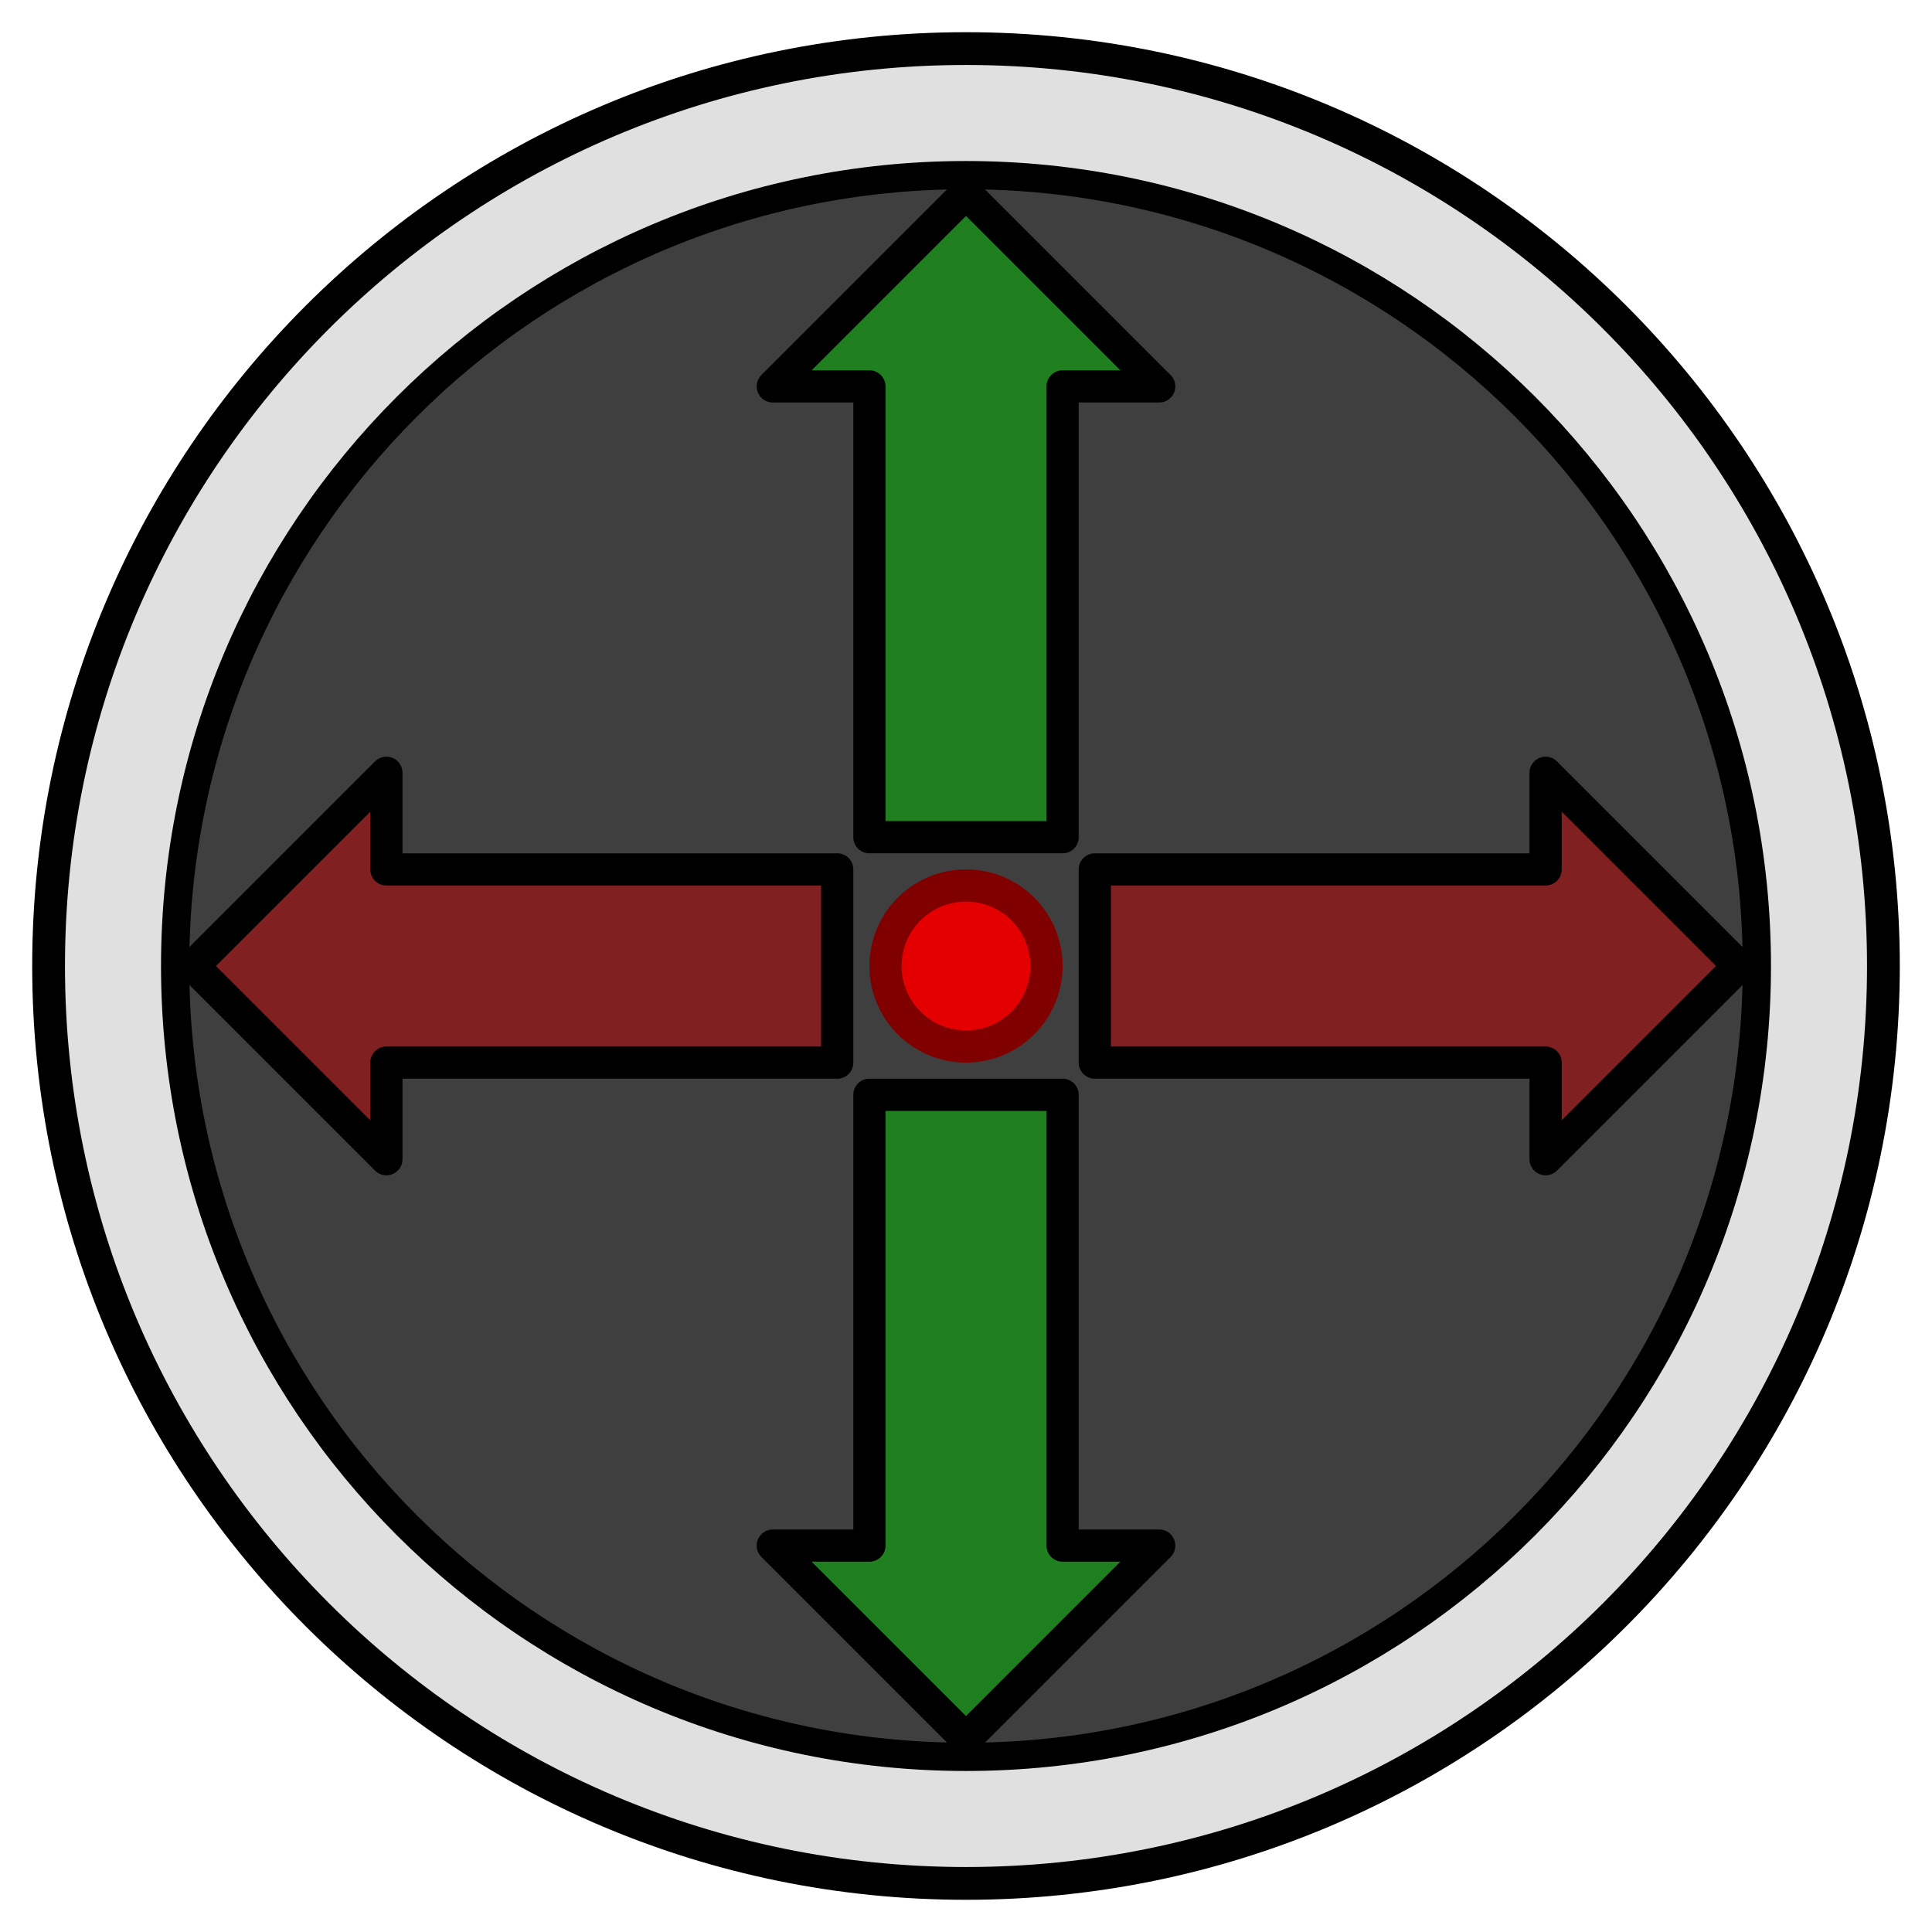
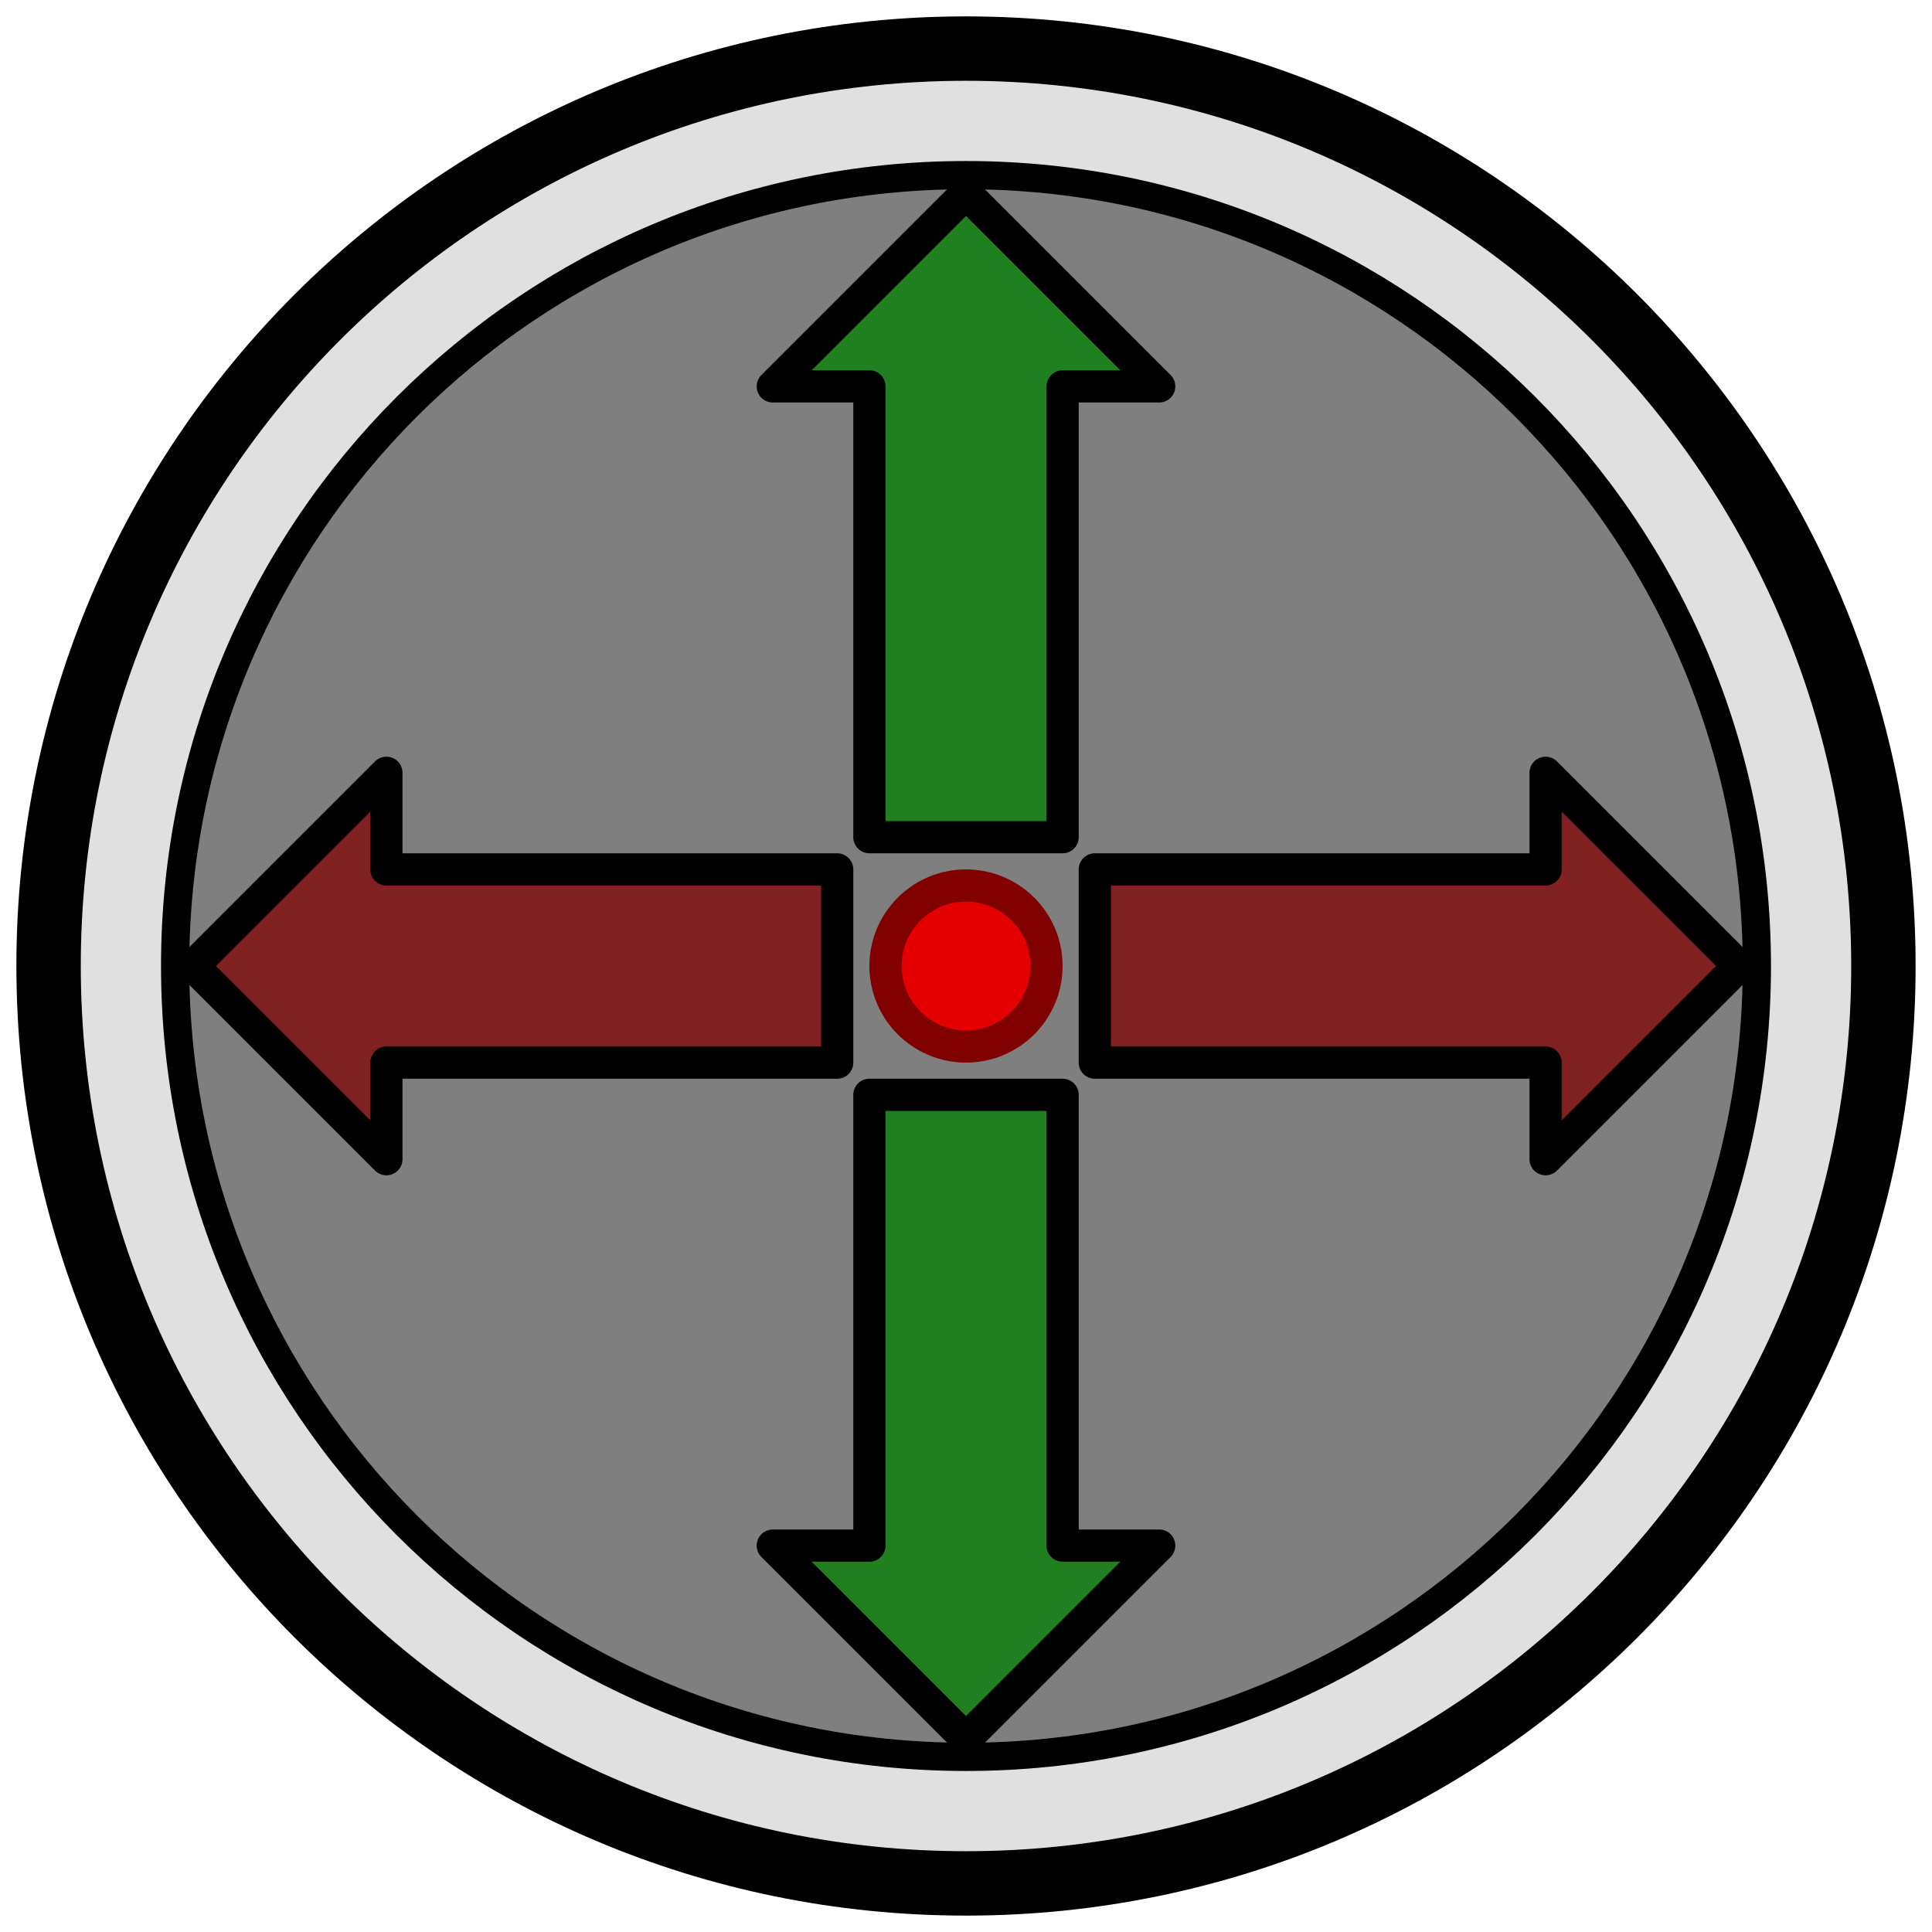
<svg xmlns="http://www.w3.org/2000/svg" width="60" height="60" viewBox="0 0 60 60" version="1.1" id="svg4154">
  <defs id="defs4148" />
  <g id="layer1" transform="translate(0,-281.125)">
    <g id="g4796">
-       <circle r="28.491" style="fill:#e0e0e0;fill-opacity:1;stroke:#000000;stroke-width:1.018;stroke-opacity:1" cy="311.125" cx="30" id="path3984" />
-       <circle r="24.561" id="circle4791" cx="30" cy="311.125" style="fill:#3f3f3f;fill-opacity:1;stroke:#000000;stroke-width:0.877;stroke-opacity:1" />
+       <circle r="28.491" style="fill:#e0e0e0;fill-opacity:1;stroke:#000000;stroke-width:2;stroke-opacity:1;stroke-miterlimit:4;stroke-dasharray:none" cy="311.125" cx="30" id="path3984" />
+       <circle r="24.561" id="circle4791" cx="30" cy="311.125" style="fill:#7f7f7f;fill-opacity:1;stroke:#000000;stroke-width:0.877;stroke-opacity:1" />
      <circle style="fill:#e40000;fill-opacity:1;stroke:#800000;stroke-opacity:1" r="2.5" cy="311.125" cx="30" id="path3736" />
    </g>
    <path style="fill:#802020;fill-opacity:1;stroke:#000000;stroke-width:1;stroke-linecap:round;stroke-linejoin:round;stroke-opacity:1;stroke-miterlimit:4;stroke-dasharray:none" d="m 26,308.125 v 6 l -14,-10e-6 v 3 l -6,-6 6,-6 v 3 z" id="path3734" />
    <path id="path4798" d="m 34,308.125 v 6 l 14,-10e-6 v 3 l 6,-6 -6,-6 v 3 z" style="fill:#802020;fill-opacity:1;stroke:#000000;stroke-width:1;stroke-linecap:round;stroke-linejoin:round;stroke-miterlimit:4;stroke-dasharray:none;stroke-opacity:1" />
    <path id="path4800" d="m 27,315.125 h 6 l -1e-5,14 h 3 l -6,6 -6,-6 h 3 z" style="fill:#208020;fill-opacity:1;stroke:#000000;stroke-width:1;stroke-linecap:round;stroke-linejoin:round;stroke-miterlimit:4;stroke-dasharray:none;stroke-opacity:1" />
    <path style="fill:#208020;fill-opacity:1;stroke:#000000;stroke-width:1;stroke-linecap:round;stroke-linejoin:round;stroke-miterlimit:4;stroke-dasharray:none;stroke-opacity:1" d="m 27,307.125 h 6 l -1e-5,-14 h 3 l -6,-6 -6,6 h 3 z" id="path4802" />
  </g>
</svg>
